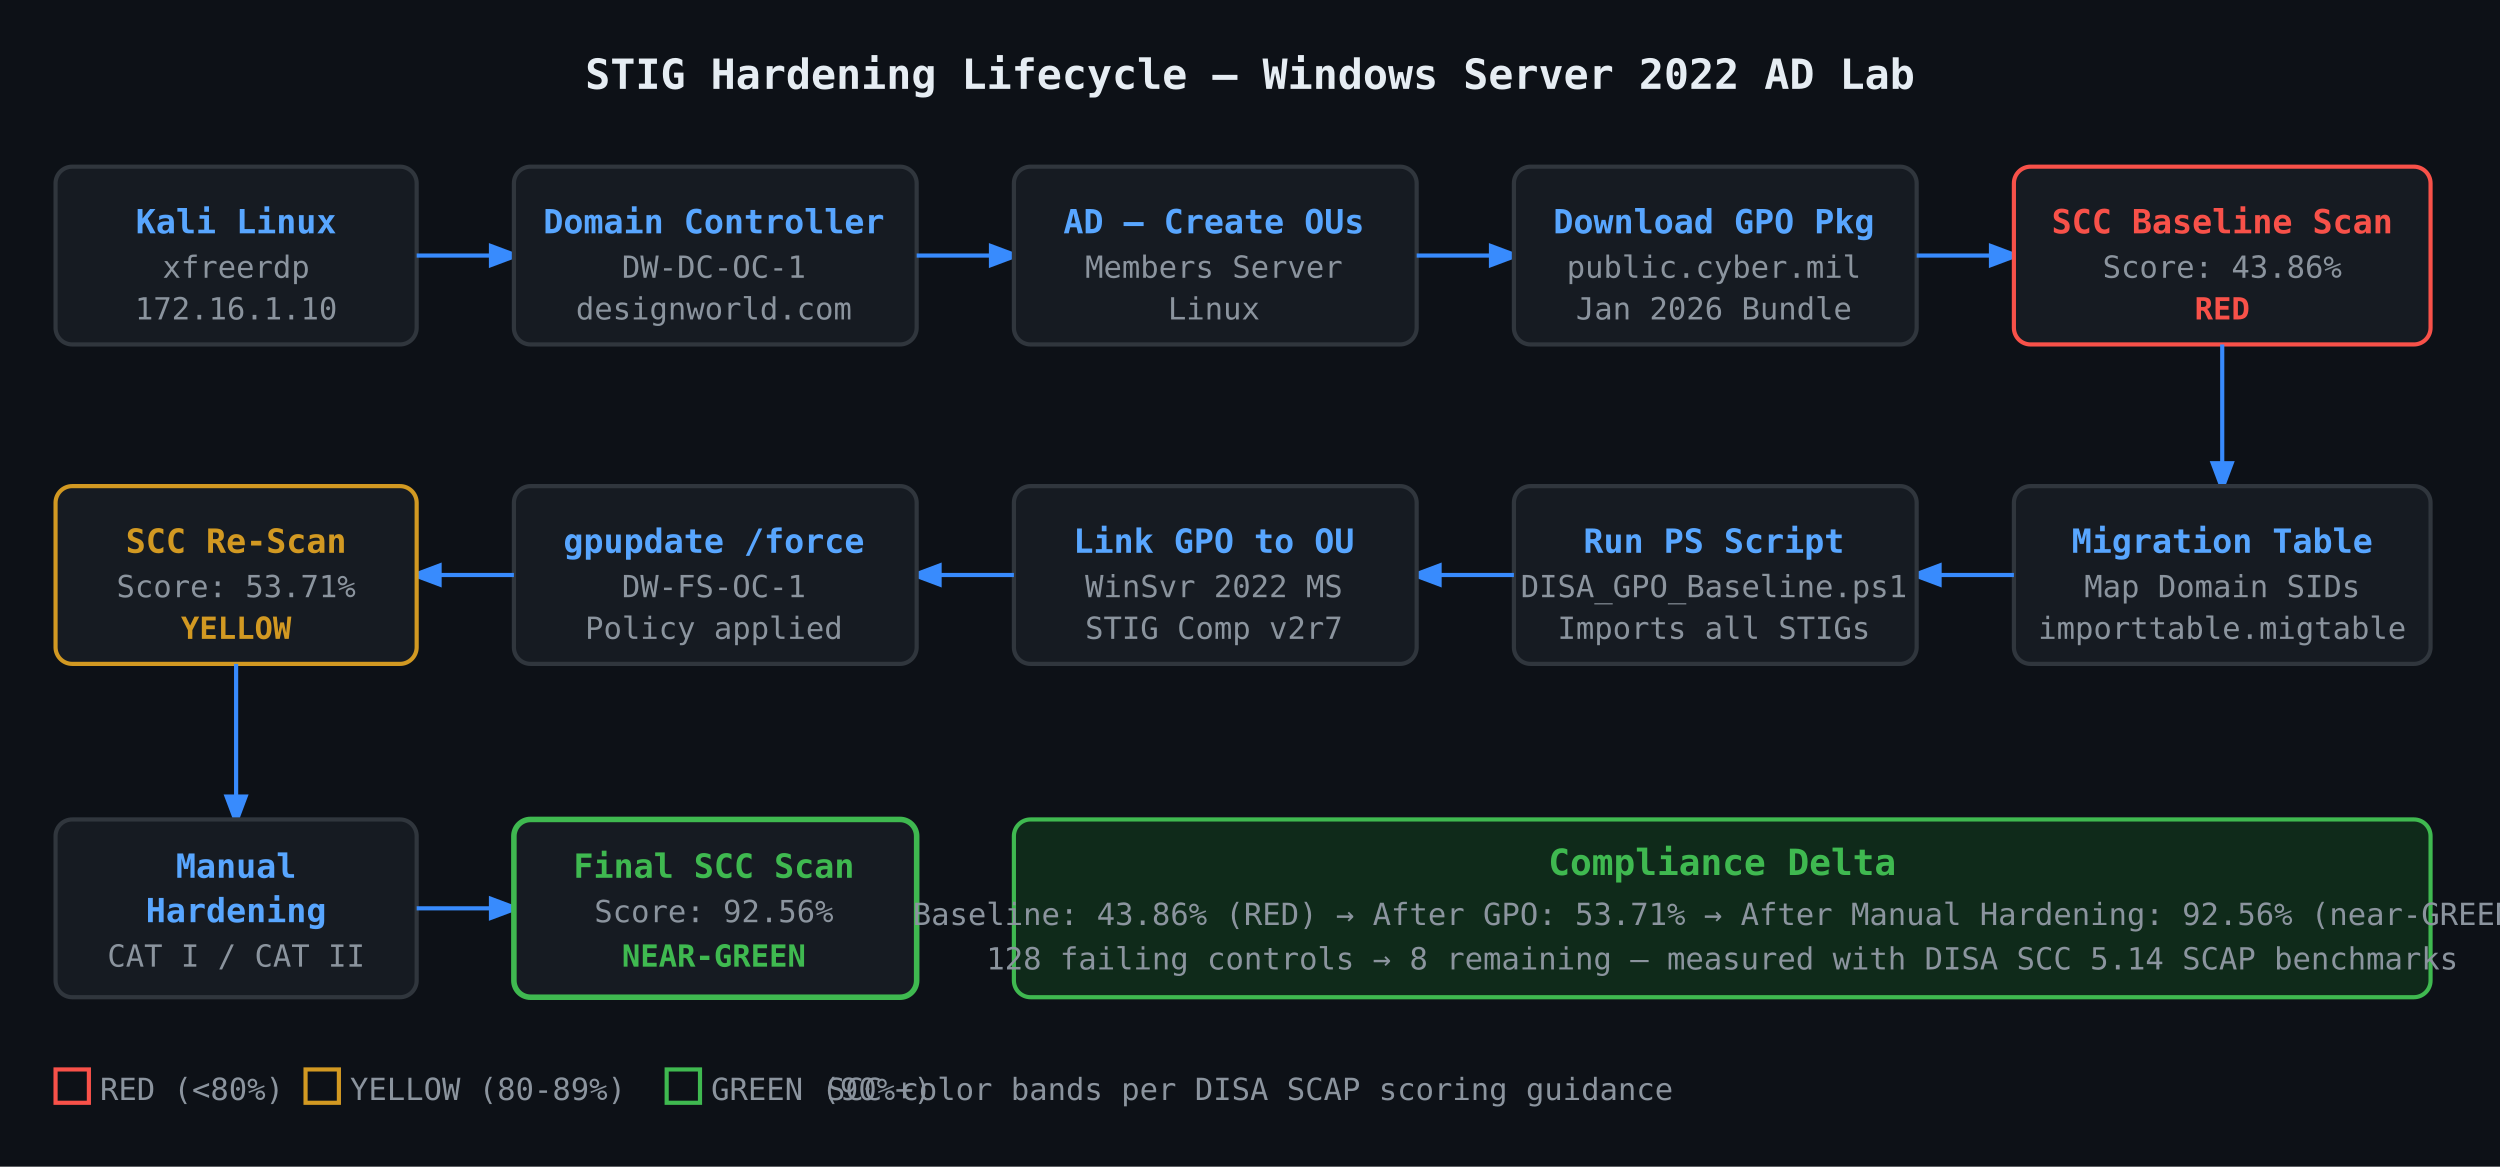
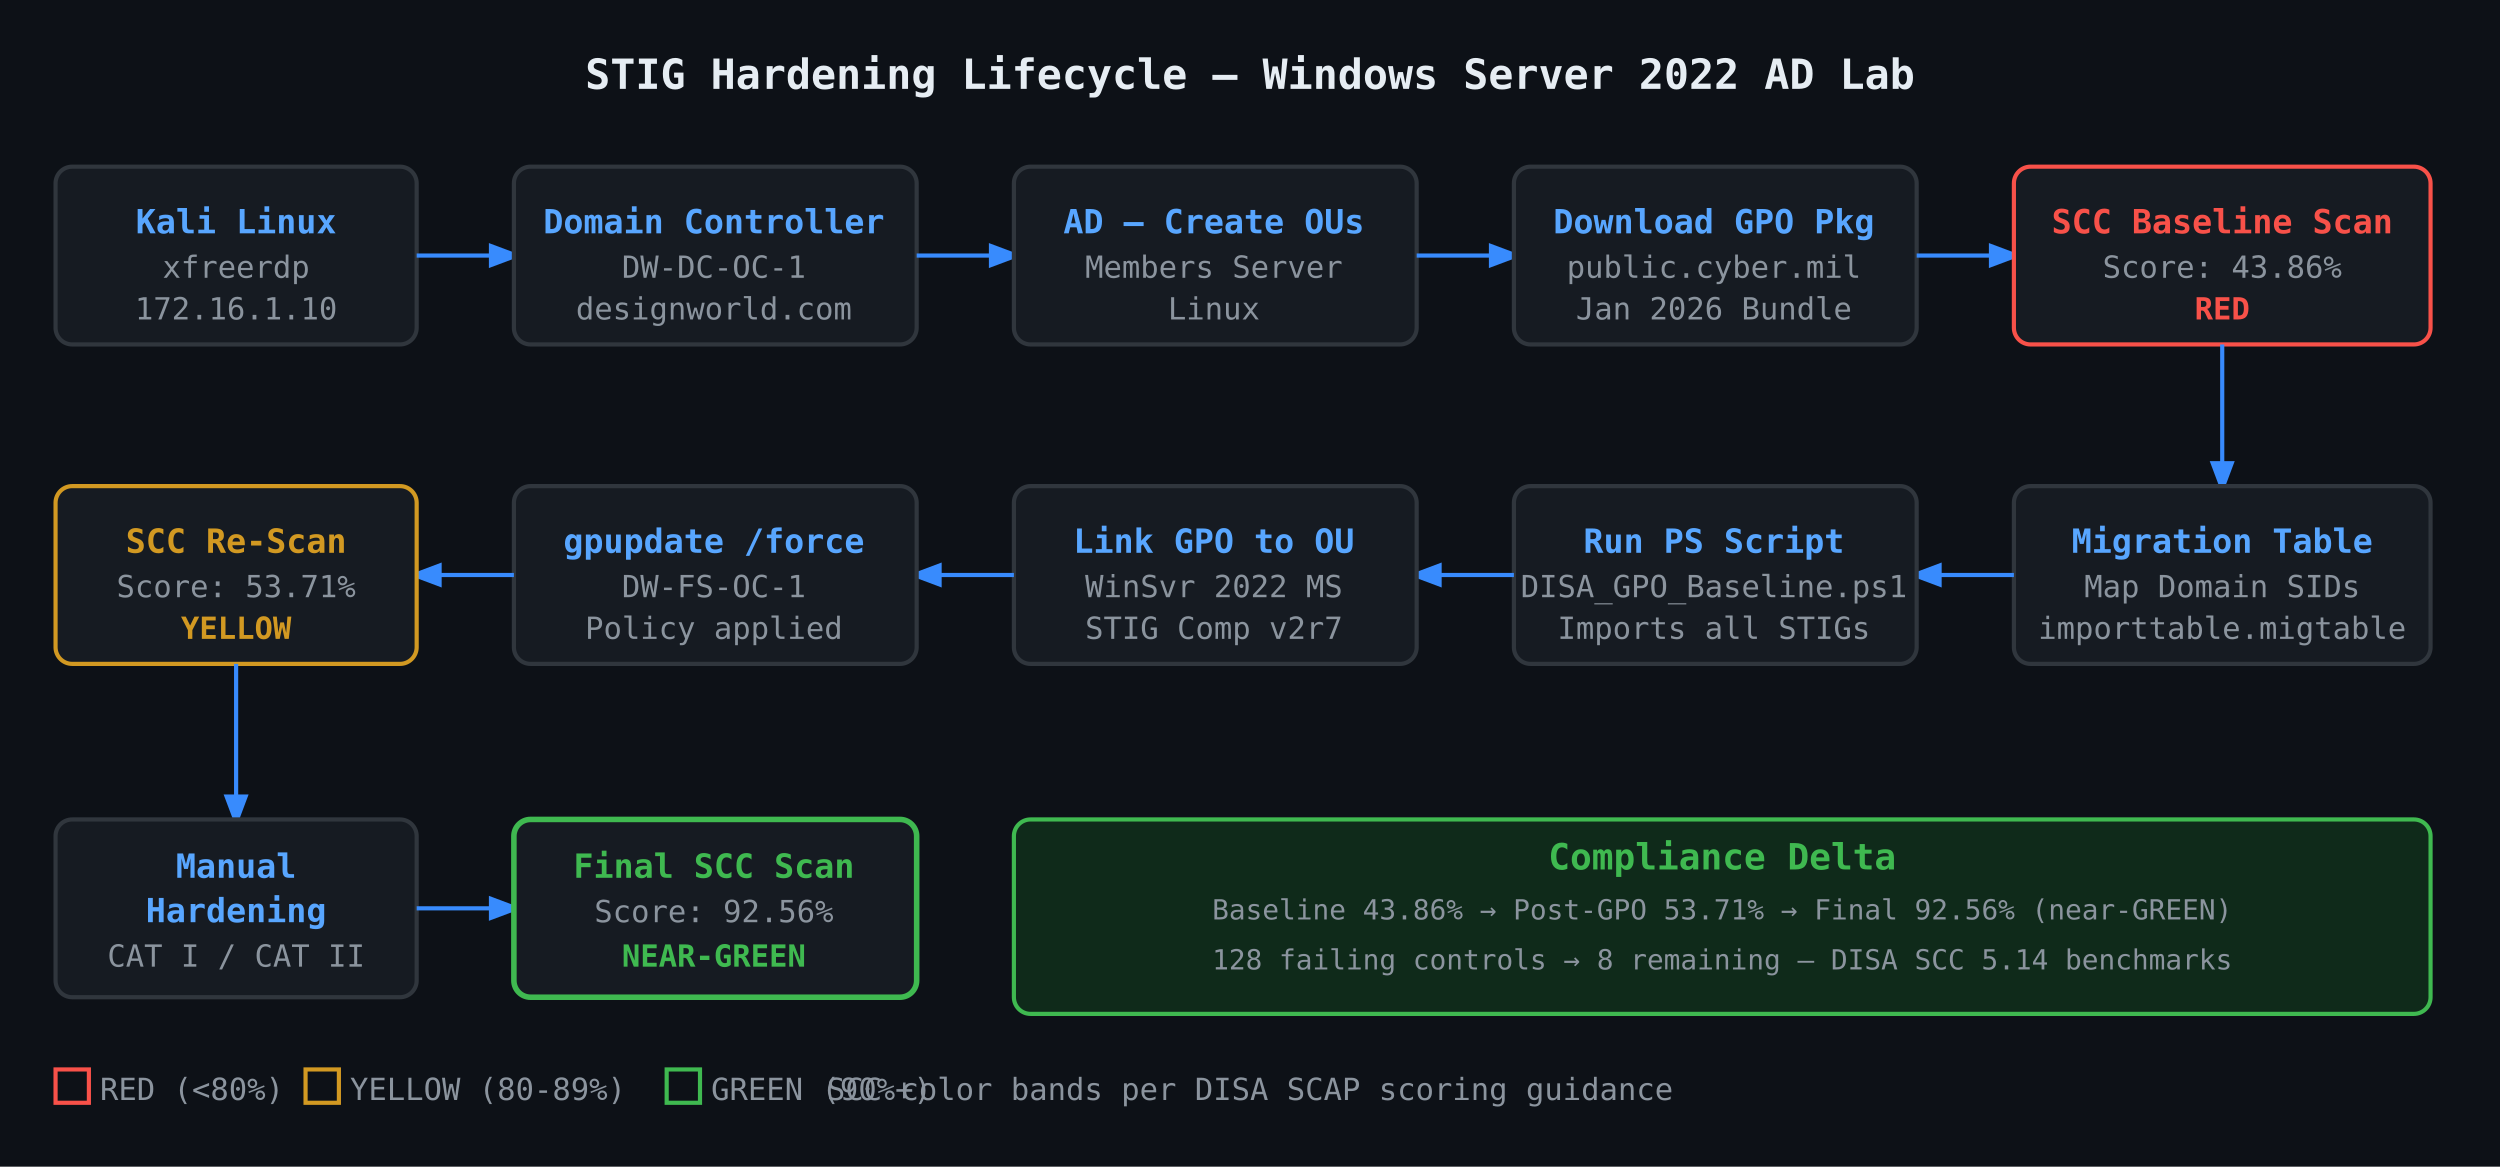
<svg xmlns="http://www.w3.org/2000/svg" viewBox="0 0 900 420" font-family="monospace" font-size="13">
  <rect width="900" height="420" fill="#0d1117" />
  <text x="450" y="32" fill="#e6edf3" font-size="15" font-weight="bold" text-anchor="middle">STIG Hardening Lifecycle — Windows Server 2022 AD Lab</text>
  <rect x="20" y="60" width="130" height="64" rx="6" fill="#161b22" stroke="#30363d" stroke-width="1.5" />
  <text x="85" y="84" fill="#58a6ff" font-size="12" font-weight="bold" text-anchor="middle">Kali Linux</text>
  <text x="85" y="100" fill="#8b949e" font-size="11" text-anchor="middle">xfreerdp</text>
  <text x="85" y="115" fill="#8b949e" font-size="11" text-anchor="middle">172.16.1.10</text>
  <line x1="150" y1="92" x2="185" y2="92" stroke="#388bfd" stroke-width="1.5" marker-end="url(#arr)" />
  <rect x="185" y="60" width="145" height="64" rx="6" fill="#161b22" stroke="#30363d" stroke-width="1.5" />
  <text x="257" y="84" fill="#58a6ff" font-size="12" font-weight="bold" text-anchor="middle">Domain Controller</text>
  <text x="257" y="100" fill="#8b949e" font-size="11" text-anchor="middle">DW-DC-OC-1</text>
  <text x="257" y="115" fill="#8b949e" font-size="11" text-anchor="middle">designworld.com</text>
  <line x1="330" y1="92" x2="365" y2="92" stroke="#388bfd" stroke-width="1.5" marker-end="url(#arr)" />
  <rect x="365" y="60" width="145" height="64" rx="6" fill="#161b22" stroke="#30363d" stroke-width="1.5" />
  <text x="437" y="84" fill="#58a6ff" font-size="12" font-weight="bold" text-anchor="middle">AD — Create OUs</text>
  <text x="437" y="100" fill="#8b949e" font-size="11" text-anchor="middle">Members Server</text>
  <text x="437" y="115" fill="#8b949e" font-size="11" text-anchor="middle">Linux</text>
  <line x1="510" y1="92" x2="545" y2="92" stroke="#388bfd" stroke-width="1.5" marker-end="url(#arr)" />
  <rect x="545" y="60" width="145" height="64" rx="6" fill="#161b22" stroke="#30363d" stroke-width="1.5" />
  <text x="617" y="84" fill="#58a6ff" font-size="12" font-weight="bold" text-anchor="middle">Download GPO Pkg</text>
  <text x="617" y="100" fill="#8b949e" font-size="11" text-anchor="middle">public.cyber.mil</text>
  <text x="617" y="115" fill="#8b949e" font-size="11" text-anchor="middle">Jan 2026 Bundle</text>
  <line x1="690" y1="92" x2="725" y2="92" stroke="#388bfd" stroke-width="1.5" marker-end="url(#arr)" />
  <rect x="725" y="60" width="150" height="64" rx="6" fill="#161b22" stroke="#f85149" stroke-width="1.5" />
  <text x="800" y="84" fill="#f85149" font-size="12" font-weight="bold" text-anchor="middle">SCC Baseline Scan</text>
  <text x="800" y="100" fill="#8b949e" font-size="11" text-anchor="middle">Score: 43.86%</text>
  <text x="800" y="115" fill="#f85149" font-size="11" font-weight="bold" text-anchor="middle">RED</text>
  <line x1="800" y1="124" x2="800" y2="175" stroke="#388bfd" stroke-width="1.5" marker-end="url(#arr)" />
  <rect x="725" y="175" width="150" height="64" rx="6" fill="#161b22" stroke="#30363d" stroke-width="1.5" />
  <text x="800" y="199" fill="#58a6ff" font-size="12" font-weight="bold" text-anchor="middle">Migration Table</text>
  <text x="800" y="215" fill="#8b949e" font-size="11" text-anchor="middle">Map Domain SIDs</text>
  <text x="800" y="230" fill="#8b949e" font-size="11" text-anchor="middle">importtable.migtable</text>
  <line x1="725" y1="207" x2="690" y2="207" stroke="#388bfd" stroke-width="1.5" marker-end="url(#arr)" />
  <rect x="545" y="175" width="145" height="64" rx="6" fill="#161b22" stroke="#30363d" stroke-width="1.5" />
  <text x="617" y="199" fill="#58a6ff" font-size="12" font-weight="bold" text-anchor="middle">Run PS Script</text>
  <text x="617" y="215" fill="#8b949e" font-size="11" text-anchor="middle">DISA_GPO_Baseline.ps1</text>
  <text x="617" y="230" fill="#8b949e" font-size="11" text-anchor="middle">Imports all STIGs</text>
  <line x1="545" y1="207" x2="510" y2="207" stroke="#388bfd" stroke-width="1.5" marker-end="url(#arr)" />
  <rect x="365" y="175" width="145" height="64" rx="6" fill="#161b22" stroke="#30363d" stroke-width="1.5" />
  <text x="437" y="199" fill="#58a6ff" font-size="12" font-weight="bold" text-anchor="middle">Link GPO to OU</text>
  <text x="437" y="215" fill="#8b949e" font-size="11" text-anchor="middle">WinSvr 2022 MS</text>
  <text x="437" y="230" fill="#8b949e" font-size="11" text-anchor="middle">STIG Comp v2r7</text>
  <line x1="365" y1="207" x2="330" y2="207" stroke="#388bfd" stroke-width="1.5" marker-end="url(#arr)" />
  <rect x="185" y="175" width="145" height="64" rx="6" fill="#161b22" stroke="#30363d" stroke-width="1.5" />
  <text x="257" y="199" fill="#58a6ff" font-size="12" font-weight="bold" text-anchor="middle">gpupdate /force</text>
  <text x="257" y="215" fill="#8b949e" font-size="11" text-anchor="middle">DW-FS-OC-1</text>
  <text x="257" y="230" fill="#8b949e" font-size="11" text-anchor="middle">Policy applied</text>
  <line x1="185" y1="207" x2="150" y2="207" stroke="#388bfd" stroke-width="1.5" marker-end="url(#arr)" />
  <rect x="20" y="175" width="130" height="64" rx="6" fill="#161b22" stroke="#d29922" stroke-width="1.5" />
  <text x="85" y="199" fill="#d29922" font-size="12" font-weight="bold" text-anchor="middle">SCC Re-Scan</text>
  <text x="85" y="215" fill="#8b949e" font-size="11" text-anchor="middle">Score: 53.71%</text>
  <text x="85" y="230" fill="#d29922" font-size="11" font-weight="bold" text-anchor="middle">YELLOW</text>
  <line x1="85" y1="239" x2="85" y2="295" stroke="#388bfd" stroke-width="1.5" marker-end="url(#arr)" />
  <rect x="20" y="295" width="130" height="64" rx="6" fill="#161b22" stroke="#30363d" stroke-width="1.5" />
  <text x="85" y="316" fill="#58a6ff" font-size="12" font-weight="bold" text-anchor="middle">Manual</text>
  <text x="85" y="332" fill="#58a6ff" font-size="12" font-weight="bold" text-anchor="middle">Hardening</text>
  <text x="85" y="348" fill="#8b949e" font-size="11" text-anchor="middle">CAT I / CAT II</text>
  <line x1="150" y1="327" x2="185" y2="327" stroke="#388bfd" stroke-width="1.5" marker-end="url(#arr)" />
  <rect x="185" y="295" width="145" height="64" rx="6" fill="#161b22" stroke="#3fb950" stroke-width="2" />
  <text x="257" y="316" fill="#3fb950" font-size="12" font-weight="bold" text-anchor="middle">Final SCC Scan</text>
  <text x="257" y="332" fill="#8b949e" font-size="11" text-anchor="middle">Score: 92.56%</text>
  <text x="257" y="348" fill="#3fb950" font-size="11" font-weight="bold" text-anchor="middle">NEAR-GREEN</text>
-   <rect x="365" y="295" width="510" height="64" rx="6" fill="#0f2a1a" stroke="#3fb950" stroke-width="1.5" />
-   <text x="620" y="315" fill="#3fb950" font-size="13" font-weight="bold" text-anchor="middle">Compliance Delta</text>
-   <text x="620" y="333" fill="#8b949e" font-size="11" text-anchor="middle">Baseline: 43.86% (RED)  →  After GPO: 53.71%  →  After Manual Hardening: 92.56% (near-GREEN)</text>
-   <text x="620" y="349" fill="#8b949e" font-size="11" text-anchor="middle">128 failing controls → 8 remaining — measured with DISA SCC 5.14 SCAP benchmarks</text>
+   <rect x="365" y="295" width="510" height="70" rx="6" fill="#0f2a1a" stroke="#3fb950" stroke-width="1.5" />
+   <text x="620" y="313" fill="#3fb950" font-size="13" font-weight="bold" text-anchor="middle">Compliance Delta</text>
+   <text x="620" y="331" fill="#8b949e" font-size="10" text-anchor="middle">Baseline 43.86%  →  Post-GPO 53.71%  →  Final 92.56% (near-GREEN)</text>
+   <text x="620" y="349" fill="#8b949e" font-size="10" text-anchor="middle">128 failing controls  →  8 remaining — DISA SCC 5.14 benchmarks</text>
  <defs>
    <marker id="arr" markerWidth="8" markerHeight="8" refX="6" refY="3" orient="auto">
      <path d="M0,0 L0,6 L8,3 z" fill="#388bfd" />
    </marker>
  </defs>
  <rect x="20" y="385" width="12" height="12" fill="none" stroke="#f85149" stroke-width="1.5" />
  <text x="36" y="396" fill="#8b949e" font-size="11">RED (&lt;80%)</text>
  <rect x="110" y="385" width="12" height="12" fill="none" stroke="#d29922" stroke-width="1.5" />
  <text x="126" y="396" fill="#8b949e" font-size="11">YELLOW (80-89%)</text>
  <rect x="240" y="385" width="12" height="12" fill="none" stroke="#3fb950" stroke-width="1.5" />
  <text x="256" y="396" fill="#8b949e" font-size="11">GREEN (90%+)</text>
  <text x="450" y="396" fill="#8b949e" font-size="11" text-anchor="middle">SCC color bands per DISA SCAP scoring guidance</text>
</svg>
